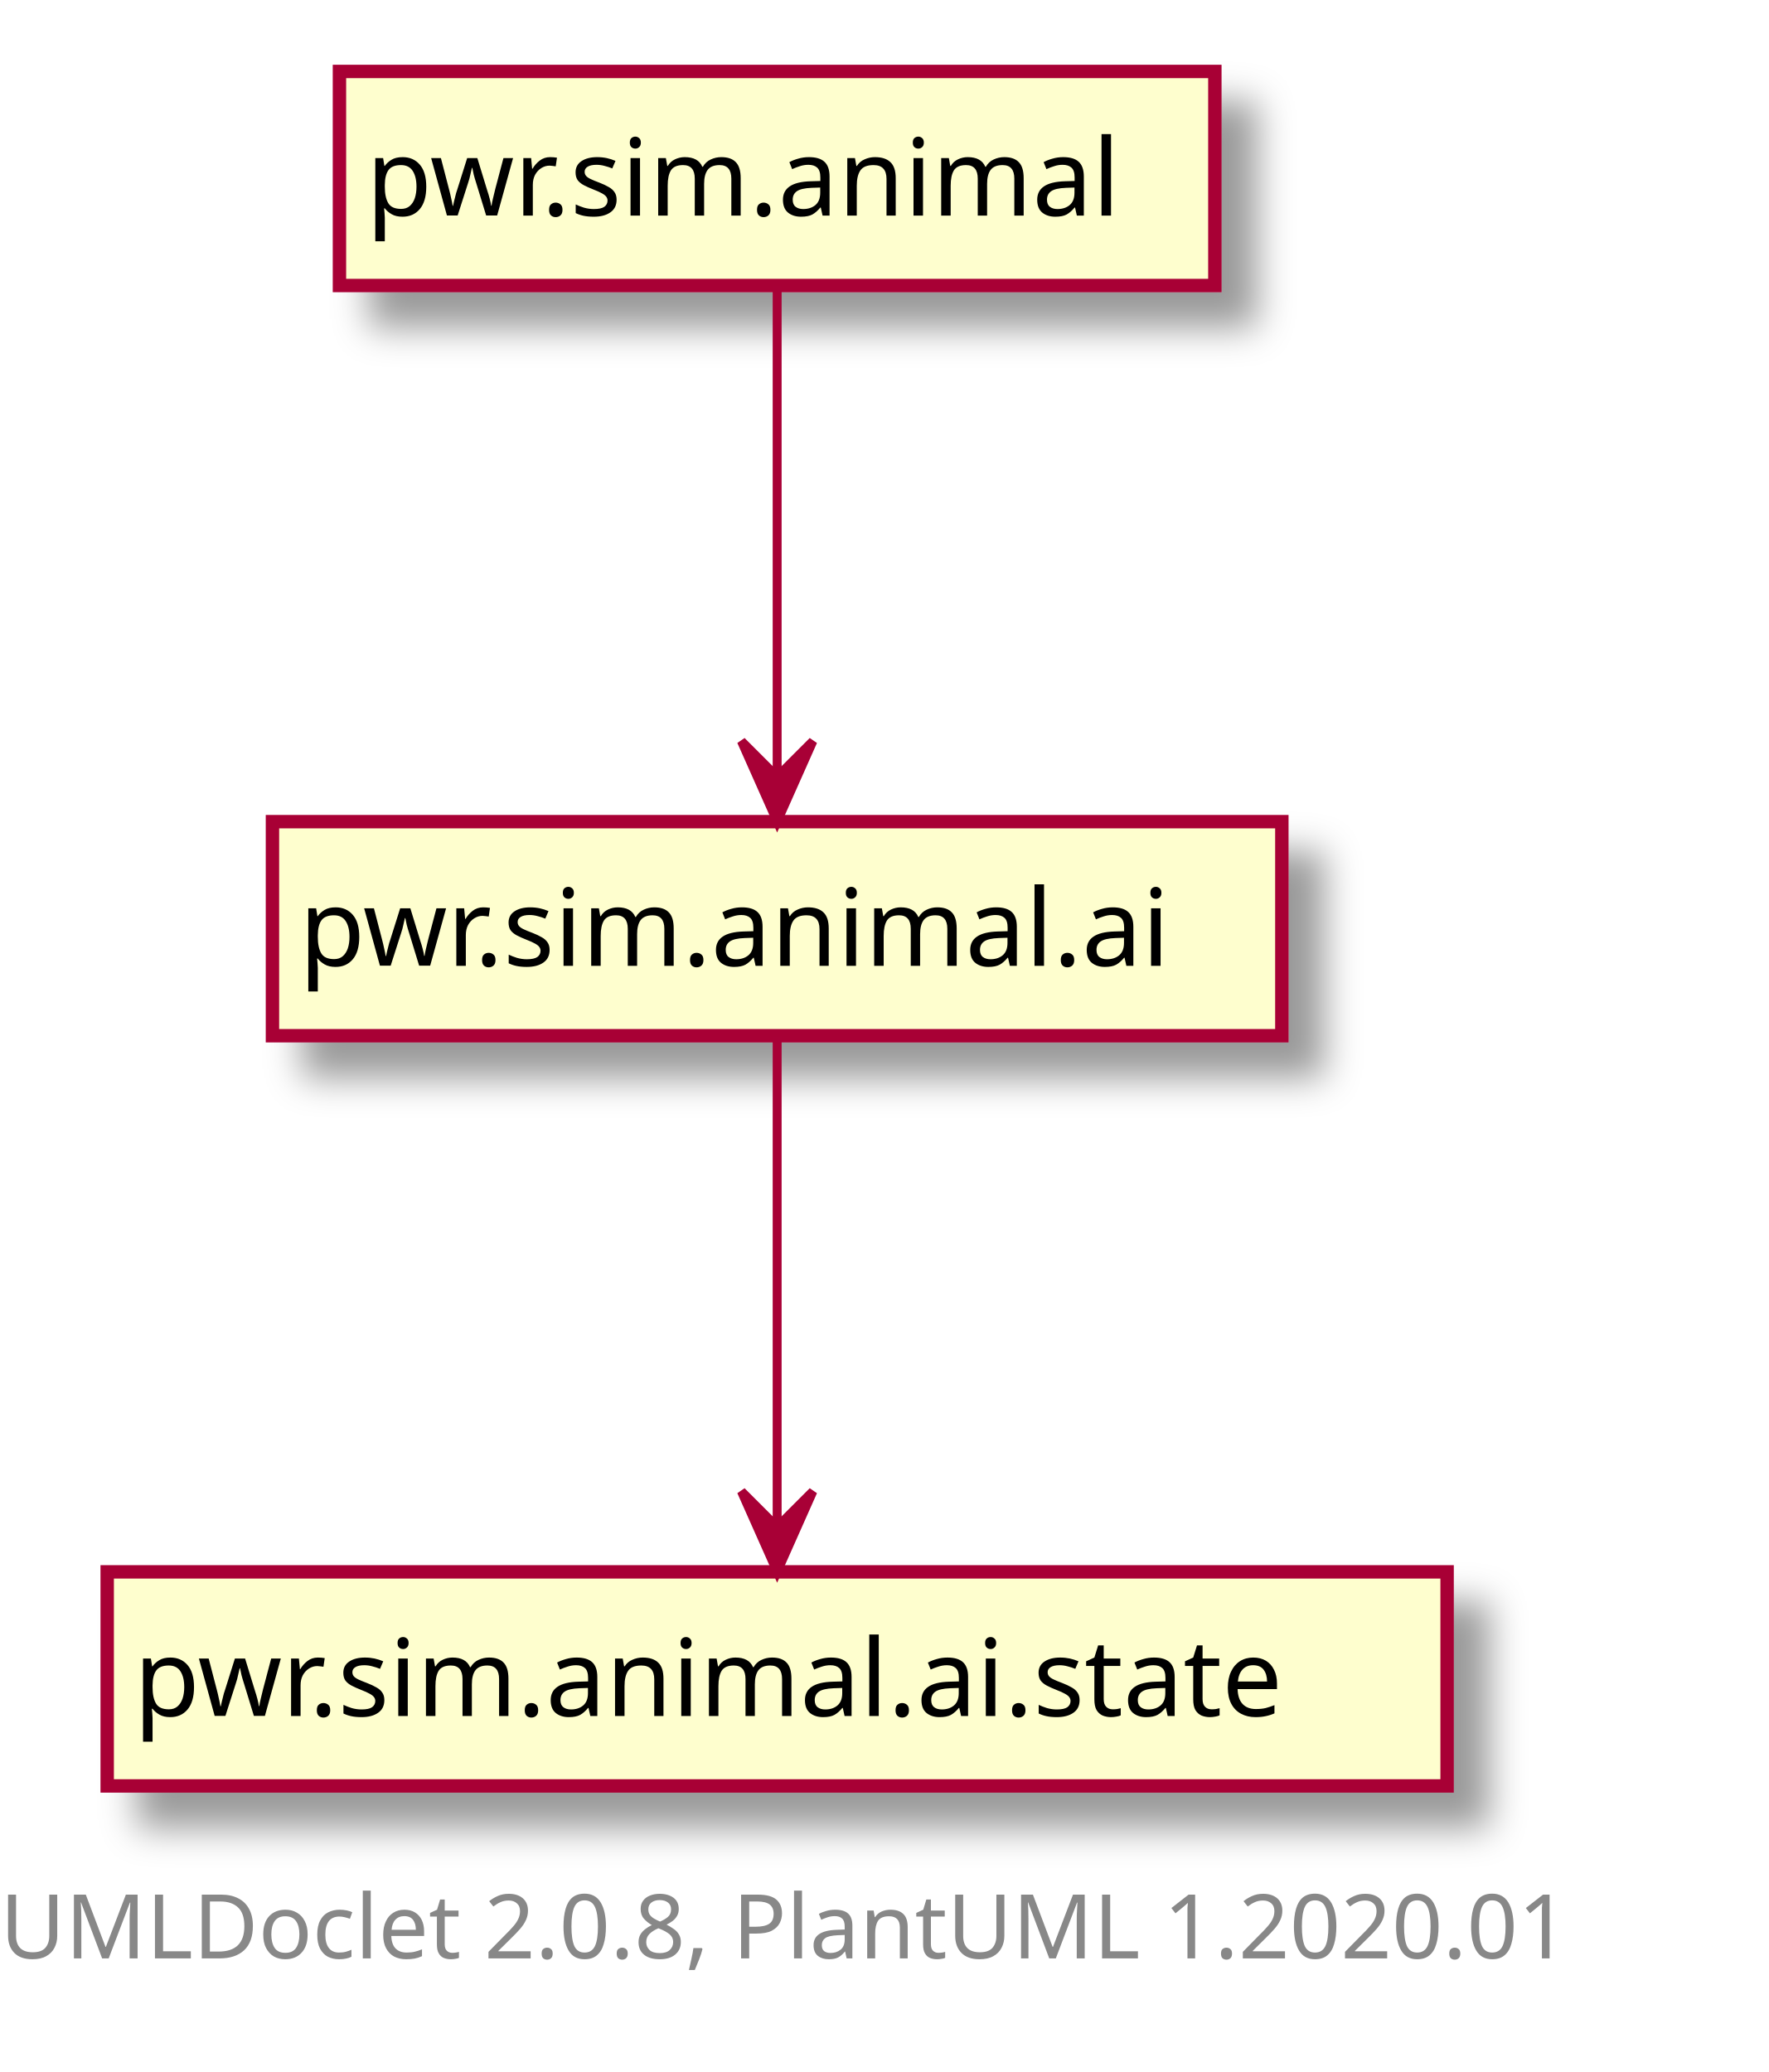
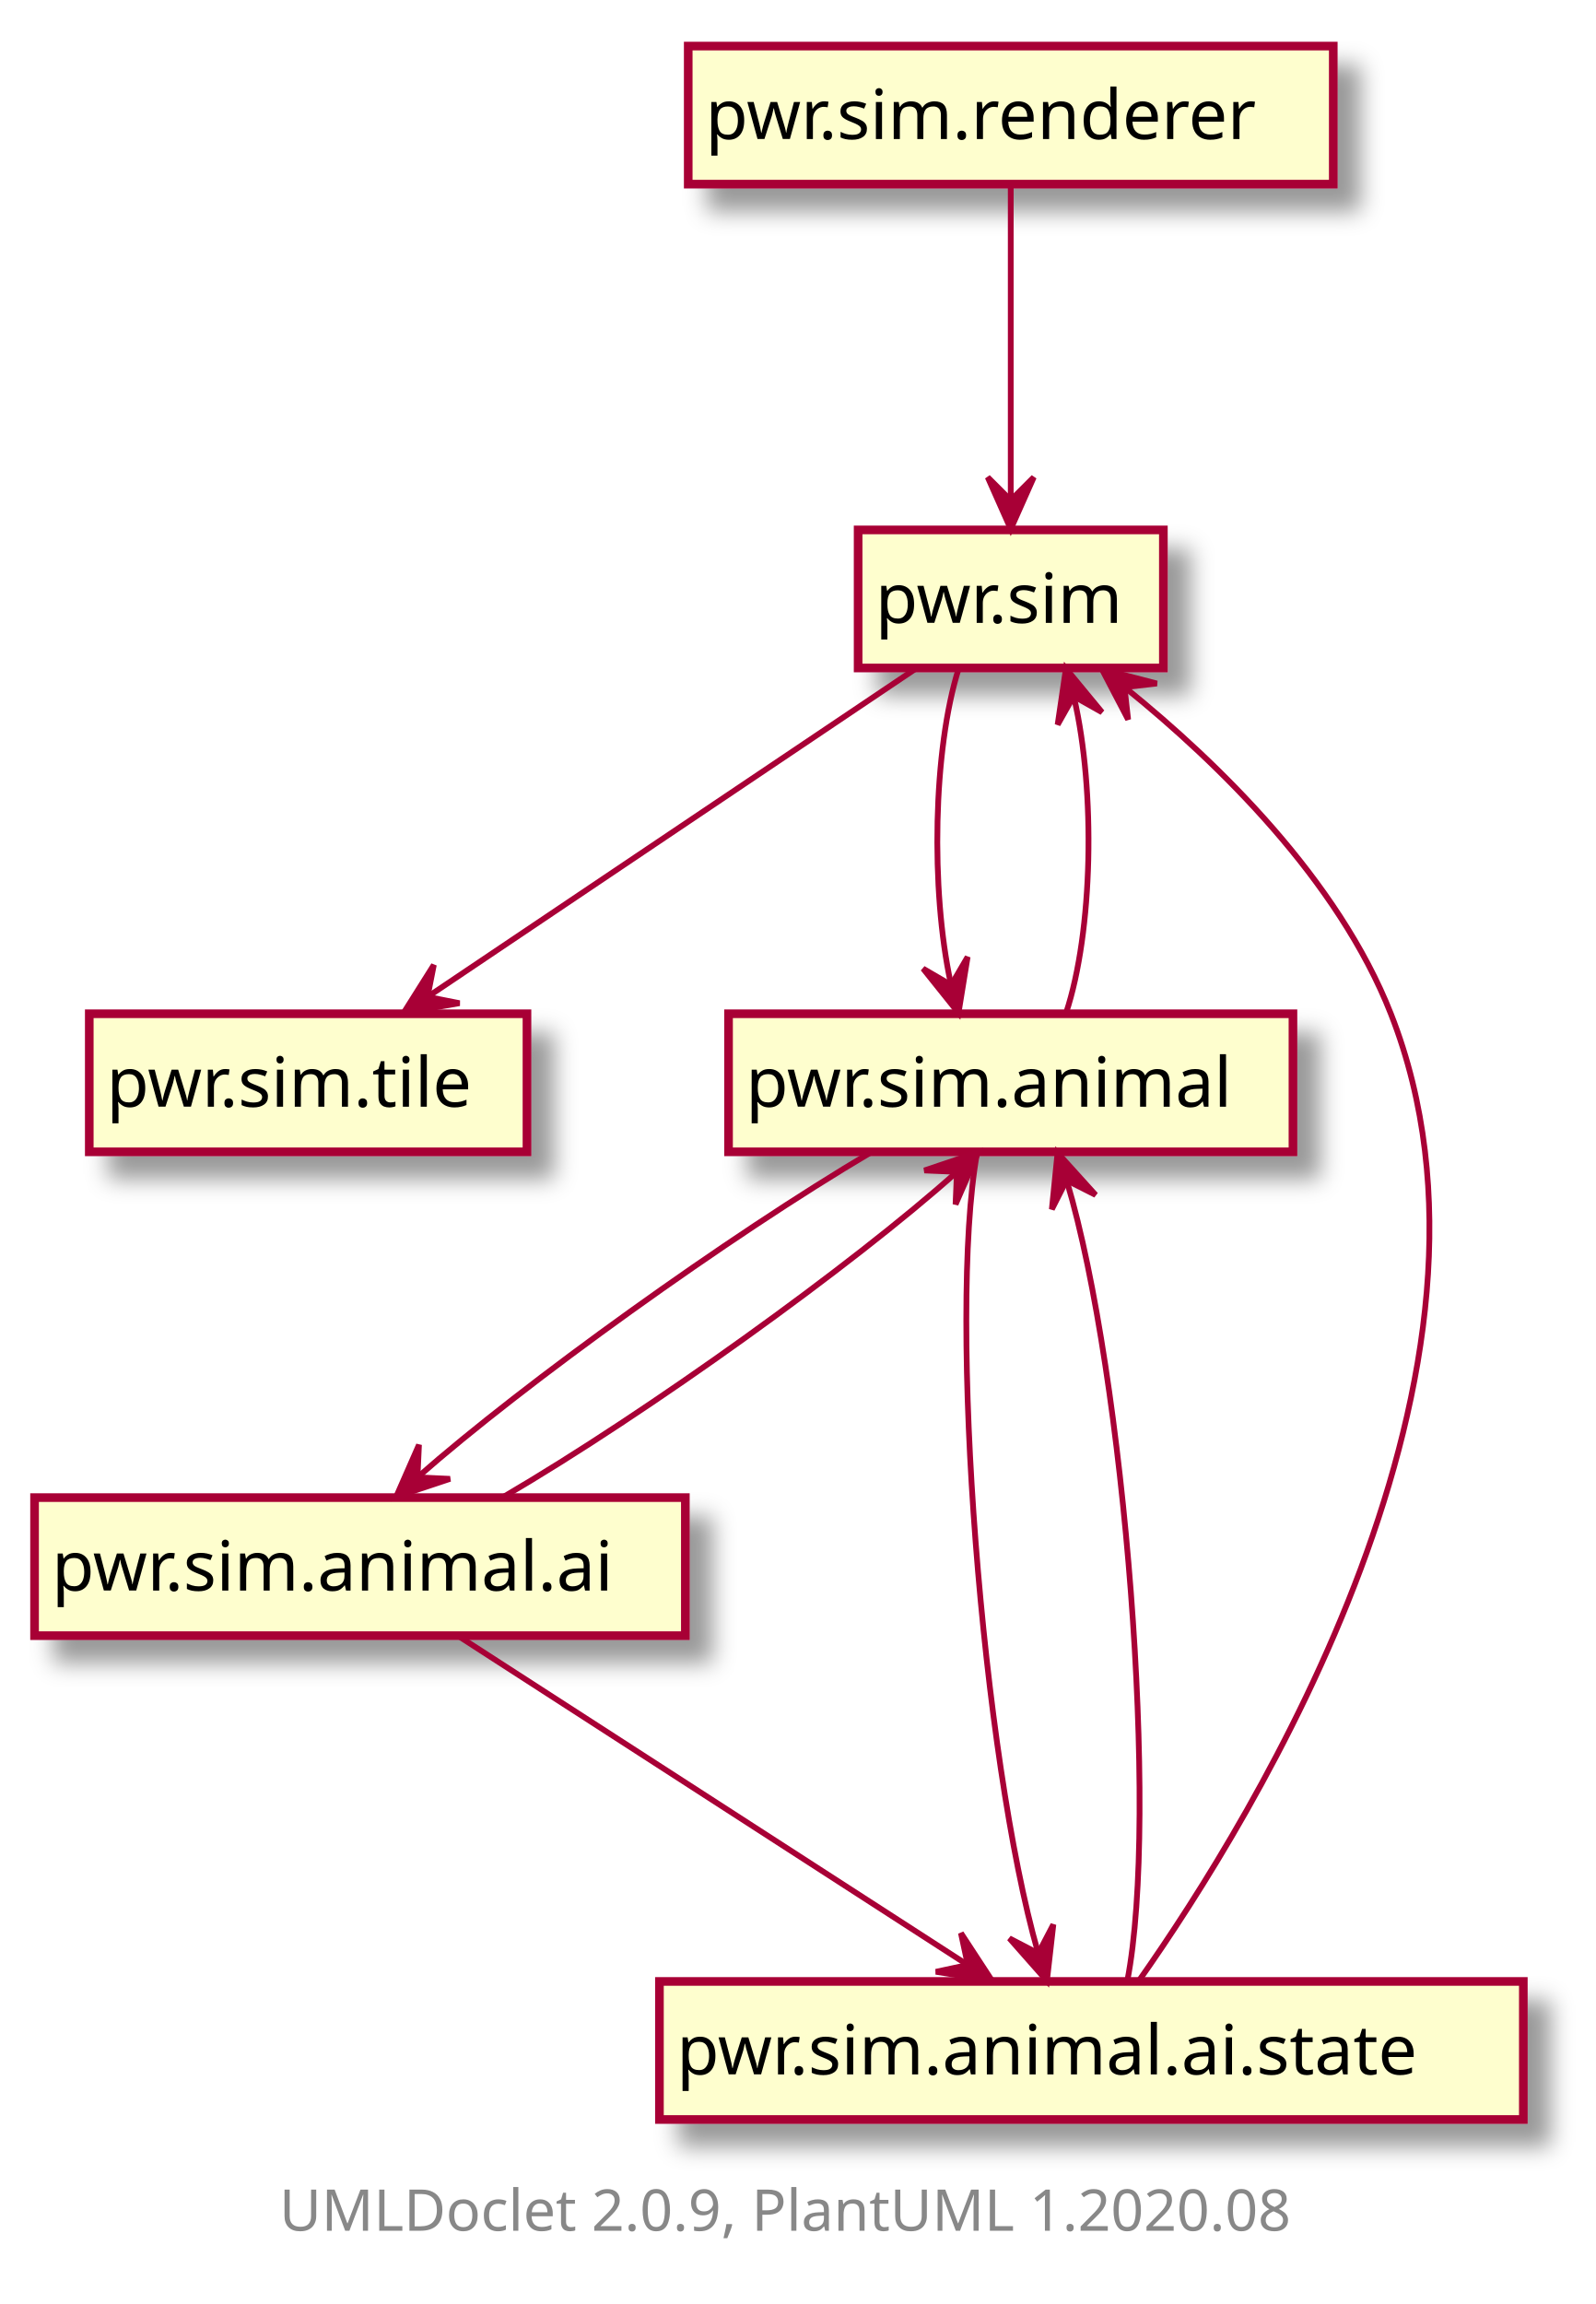
- <svg xmlns="http://www.w3.org/2000/svg" xmlns:xlink="http://www.w3.org/1999/xlink" contentScriptType="application/ecmascript" contentStyleType="text/css" height="232px" preserveAspectRatio="none" style="width:198px;height:232px;" version="1.1" viewBox="0 0 198 232" width="198px" zoomAndPan="magnify">
+ <svg xmlns="http://www.w3.org/2000/svg" xmlns:xlink="http://www.w3.org/1999/xlink" contentScriptType="application/ecmascript" contentStyleType="text/css" height="400px" preserveAspectRatio="none" style="width:277px;height:400px;" version="1.1" viewBox="0 0 277 400" width="277px" zoomAndPan="magnify">
  <defs>
-     <filter height="300%" id="f1jxn2hdj7dd3e" width="300%" x="-1" y="-1">
+     <filter height="300%" id="fmcfd4stp02ay" width="300%" x="-1" y="-1">
      <feGaussianBlur result="blurOut" stdDeviation="2.0" />
      <feColorMatrix in="blurOut" result="blurOut2" type="matrix" values="0 0 0 0 0 0 0 0 0 0 0 0 0 0 0 0 0 0 .4 0" />
      <feOffset dx="4.0" dy="4.0" in="blurOut2" result="blurOut3" />
      <feBlend in="SourceGraphic" in2="blurOut3" mode="normal" />
    </filter>
  </defs>
  <g>
+     <a href="pwr/sim/package-summary.html" target="_top" title="pwr/sim/package-summary.html" xlink:actuate="onRequest" xlink:href="pwr/sim/package-summary.html" xlink:show="new" xlink:title="pwr/sim/package-summary.html" xlink:type="simple">
+       <rect fill="#FEFECE" filter="url(#fmcfd4stp02ay)" height="23.969" id="pwr.sim" style="stroke: #A80036; stroke-width: 1.5;" width="53" x="149" y="92" />
+       <text fill="#000000" font-family="sans-serif" font-size="12" lengthAdjust="spacingAndGlyphs" textLength="47" x="152" y="108.139">pwr.sim</text>
+     </a>
+     <a href="pwr/sim/tile/package-summary.html" target="_top" title="pwr/sim/tile/package-summary.html" xlink:actuate="onRequest" xlink:href="pwr/sim/tile/package-summary.html" xlink:show="new" xlink:title="pwr/sim/tile/package-summary.html" xlink:type="simple">
+       <rect fill="#FEFECE" filter="url(#fmcfd4stp02ay)" height="23.969" id="pwr.sim.tile" style="stroke: #A80036; stroke-width: 1.5;" width="76" x="15.5" y="176" />
+       <text fill="#000000" font-family="sans-serif" font-size="12" lengthAdjust="spacingAndGlyphs" textLength="70" x="18.5" y="192.139">pwr.sim.tile</text>
+     </a>
    <a href="pwr/sim/animal/package-summary.html" target="_top" title="pwr/sim/animal/package-summary.html" xlink:actuate="onRequest" xlink:href="pwr/sim/animal/package-summary.html" xlink:show="new" xlink:title="pwr/sim/animal/package-summary.html" xlink:type="simple">
-       <rect fill="#FEFECE" filter="url(#f1jxn2hdj7dd3e)" height="23.969" id="pwr.sim.animal" style="stroke: #A80036; stroke-width: 1.5;" width="98" x="38" y="8" />
-       <text fill="#000000" font-family="sans-serif" font-size="12" lengthAdjust="spacingAndGlyphs" textLength="92" x="41" y="24.139">pwr.sim.animal</text>
+       <rect fill="#FEFECE" filter="url(#fmcfd4stp02ay)" height="23.969" id="pwr.sim.animal" style="stroke: #A80036; stroke-width: 1.5;" width="98" x="126.5" y="176" />
+       <text fill="#000000" font-family="sans-serif" font-size="12" lengthAdjust="spacingAndGlyphs" textLength="92" x="129.5" y="192.139">pwr.sim.animal</text>
    </a>
    <a href="pwr/sim/animal/ai/package-summary.html" target="_top" title="pwr/sim/animal/ai/package-summary.html" xlink:actuate="onRequest" xlink:href="pwr/sim/animal/ai/package-summary.html" xlink:show="new" xlink:title="pwr/sim/animal/ai/package-summary.html" xlink:type="simple">
-       <rect fill="#FEFECE" filter="url(#f1jxn2hdj7dd3e)" height="23.969" id="pwr.sim.animal.ai" style="stroke: #A80036; stroke-width: 1.5;" width="113" x="30.5" y="92" />
-       <text fill="#000000" font-family="sans-serif" font-size="12" lengthAdjust="spacingAndGlyphs" textLength="107" x="33.5" y="108.139">pwr.sim.animal.ai</text>
+       <rect fill="#FEFECE" filter="url(#fmcfd4stp02ay)" height="23.969" id="pwr.sim.animal.ai" style="stroke: #A80036; stroke-width: 1.5;" width="113" x="6" y="260" />
+       <text fill="#000000" font-family="sans-serif" font-size="12" lengthAdjust="spacingAndGlyphs" textLength="107" x="9" y="276.139">pwr.sim.animal.ai</text>
    </a>
    <a href="pwr/sim/animal/ai/state/package-summary.html" target="_top" title="pwr/sim/animal/ai/state/package-summary.html" xlink:actuate="onRequest" xlink:href="pwr/sim/animal/ai/state/package-summary.html" xlink:show="new" xlink:title="pwr/sim/animal/ai/state/package-summary.html" xlink:type="simple">
-       <rect fill="#FEFECE" filter="url(#f1jxn2hdj7dd3e)" height="23.969" id="pwr.sim.animal.ai.state" style="stroke: #A80036; stroke-width: 1.5;" width="150" x="12" y="176" />
-       <text fill="#000000" font-family="sans-serif" font-size="12" lengthAdjust="spacingAndGlyphs" textLength="144" x="15" y="192.139">pwr.sim.animal.ai.state</text>
+       <rect fill="#FEFECE" filter="url(#fmcfd4stp02ay)" height="23.969" id="pwr.sim.animal.ai.state" style="stroke: #A80036; stroke-width: 1.5;" width="150" x="114.5" y="344" />
+       <text fill="#000000" font-family="sans-serif" font-size="12" lengthAdjust="spacingAndGlyphs" textLength="144" x="117.5" y="360.139">pwr.sim.animal.ai.state</text>
    </a>
-     <path d="M87,32.035 C87,46.382 87,70.462 87,86.777 " fill="none" id="pwr.sim.animal-&gt;pwr.sim.animal.ai" style="stroke: #A80036; stroke-width: 1.0;" />
-     <polygon fill="#A80036" points="87,91.987,91,82.987,87,86.987,83,82.987,87,91.987" style="stroke: #A80036; stroke-width: 1.0;" />
-     <path d="M87,116.035 C87,130.382 87,154.462 87,170.777 " fill="none" id="pwr.sim.animal.ai-&gt;pwr.sim.animal.ai.state" style="stroke: #A80036; stroke-width: 1.0;" />
-     <polygon fill="#A80036" points="87,175.987,91,166.987,87,170.987,83,166.987,87,175.987" style="stroke: #A80036; stroke-width: 1.0;" />
-     <text fill="#888888" font-family="sans-serif" font-size="10" lengthAdjust="spacingAndGlyphs" textLength="186" x="0" y="219.282">UMLDoclet 2.0.8, PlantUML 1.2020.01</text>
+     <a href="pwr/sim/renderer/package-summary.html" target="_top" title="pwr/sim/renderer/package-summary.html" xlink:actuate="onRequest" xlink:href="pwr/sim/renderer/package-summary.html" xlink:show="new" xlink:title="pwr/sim/renderer/package-summary.html" xlink:type="simple">
+       <rect fill="#FEFECE" filter="url(#fmcfd4stp02ay)" height="23.969" id="pwr.sim.renderer" style="stroke: #A80036; stroke-width: 1.5;" width="112" x="119.5" y="8" />
+       <text fill="#000000" font-family="sans-serif" font-size="12" lengthAdjust="spacingAndGlyphs" textLength="106" x="122.5" y="24.139">pwr.sim.renderer</text>
+     </a>
+     <path d="M159.05,116.06 C137.13,130.79 98.33,156.87 74.38,172.97 " fill="none" id="pwr.sim-&gt;pwr.sim.tile" style="stroke: #A80036; stroke-width: 1.0;" />
+     <polygon fill="#A80036" points="70.08,175.85,79.783,174.163,74.234,173.067,75.33,167.517,70.08,175.85" style="stroke: #A80036; stroke-width: 1.0;" />
+     <path d="M166.46,116.06 C162.02,130.12 161.57,154.51 165.08,170.7 " fill="none" id="pwr.sim-&gt;pwr.sim.animal" style="stroke: #A80036; stroke-width: 1.0;" />
+     <polygon fill="#A80036" points="166.43,175.85,168.013,166.129,165.16,171.014,160.276,168.161,166.43,175.85" style="stroke: #A80036; stroke-width: 1.0;" />
+     <path d="M185.11,175.85 C189.78,161.75 190.25,137.36 186.51,121.2 " fill="none" id="pwr.sim.animal-&gt;pwr.sim" style="stroke: #A80036; stroke-width: 1.0;" />
+     <polygon fill="#A80036" points="185.08,116.06,183.645,125.804,186.423,120.876,191.351,123.654,185.08,116.06" style="stroke: #A80036; stroke-width: 1.0;" />
+     <path d="M151.22,200.06 C126.58,214.61 90.96,240.22 72.63,256.36 " fill="none" id="pwr.sim.animal-&gt;pwr.sim.animal.ai" style="stroke: #A80036; stroke-width: 1.0;" />
+     <polygon fill="#A80036" points="68.79,259.85,78.137,256.745,72.486,256.482,72.748,250.832,68.79,259.85" style="stroke: #A80036; stroke-width: 1.0;" />
+     <path d="M87.46,259.85 C112.41,245.26 148.04,219.65 166.06,203.54 " fill="none" id="pwr.sim.animal.ai-&gt;pwr.sim.animal" style="stroke: #A80036; stroke-width: 1.0;" />
+     <polygon fill="#A80036" points="169.84,200.06,160.506,203.203,166.158,203.442,165.918,209.094,169.84,200.06" style="stroke: #A80036; stroke-width: 1.0;" />
+     <path d="M169.65,200.15 C164.52,228.85 170.6,305.39 180.21,338.9 " fill="none" id="pwr.sim.animal-&gt;pwr.sim.animal.ai.state" style="stroke: #A80036; stroke-width: 1.0;" />
+     <polygon fill="#A80036" points="181.78,343.9,182.897,334.115,180.28,339.13,175.265,336.514,181.78,343.9" style="stroke: #A80036; stroke-width: 1.0;" />
+     <path d="M195.74,343.9 C201.32,315.25 195.28,238.72 185.27,205.15 " fill="none" id="pwr.sim.animal.ai.state-&gt;pwr.sim.animal" style="stroke: #A80036; stroke-width: 1.0;" />
+     <polygon fill="#A80036" points="183.63,200.15,182.637,209.949,185.19,204.9,190.238,207.453,183.63,200.15" style="stroke: #A80036; stroke-width: 1.0;" />
+     <path d="M79.63,284.06 C102.45,298.79 142.83,324.87 167.77,340.97 " fill="none" id="pwr.sim.animal.ai-&gt;pwr.sim.animal.ai.state" style="stroke: #A80036; stroke-width: 1.0;" />
+     <polygon fill="#A80036" points="172.24,343.85,166.852,335.606,168.041,341.136,162.51,342.325,172.24,343.85" style="stroke: #A80036; stroke-width: 1.0;" />
+     <path d="M197.76,343.87 C217.82,315.38 265.77,237.74 241.5,176 C232.33,152.66 211.48,132.44 195.65,119.61 " fill="none" id="pwr.sim.animal.ai.state-&gt;pwr.sim" style="stroke: #A80036; stroke-width: 1.0;" />
+     <polygon fill="#A80036" points="191.33,116.19,195.882,124.924,195.243,119.303,200.863,118.663,191.33,116.19" style="stroke: #A80036; stroke-width: 1.0;" />
+     <path d="M175.5,32.06 C175.5,46.12 175.5,70.51 175.5,86.7 " fill="none" id="pwr.sim.renderer-&gt;pwr.sim" style="stroke: #A80036; stroke-width: 1.0;" />
+     <polygon fill="#A80036" points="175.5,91.85,179.5,82.85,175.5,86.85,171.5,82.85,175.5,91.85" style="stroke: #A80036; stroke-width: 1.0;" />
+     <text fill="#888888" font-family="sans-serif" font-size="10" lengthAdjust="spacingAndGlyphs" textLength="186" x="48.5" y="387.282">UMLDoclet 2.0.9, PlantUML 1.2020.08</text>
  </g>
</svg>
